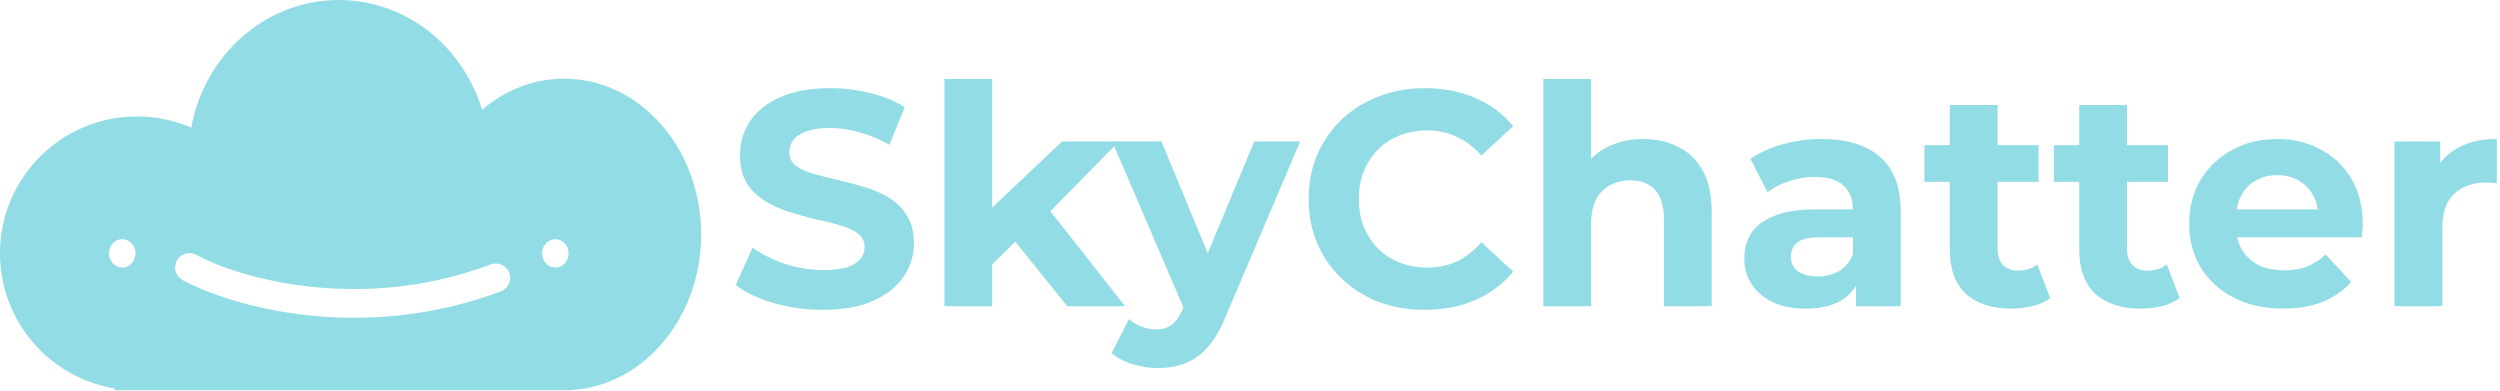
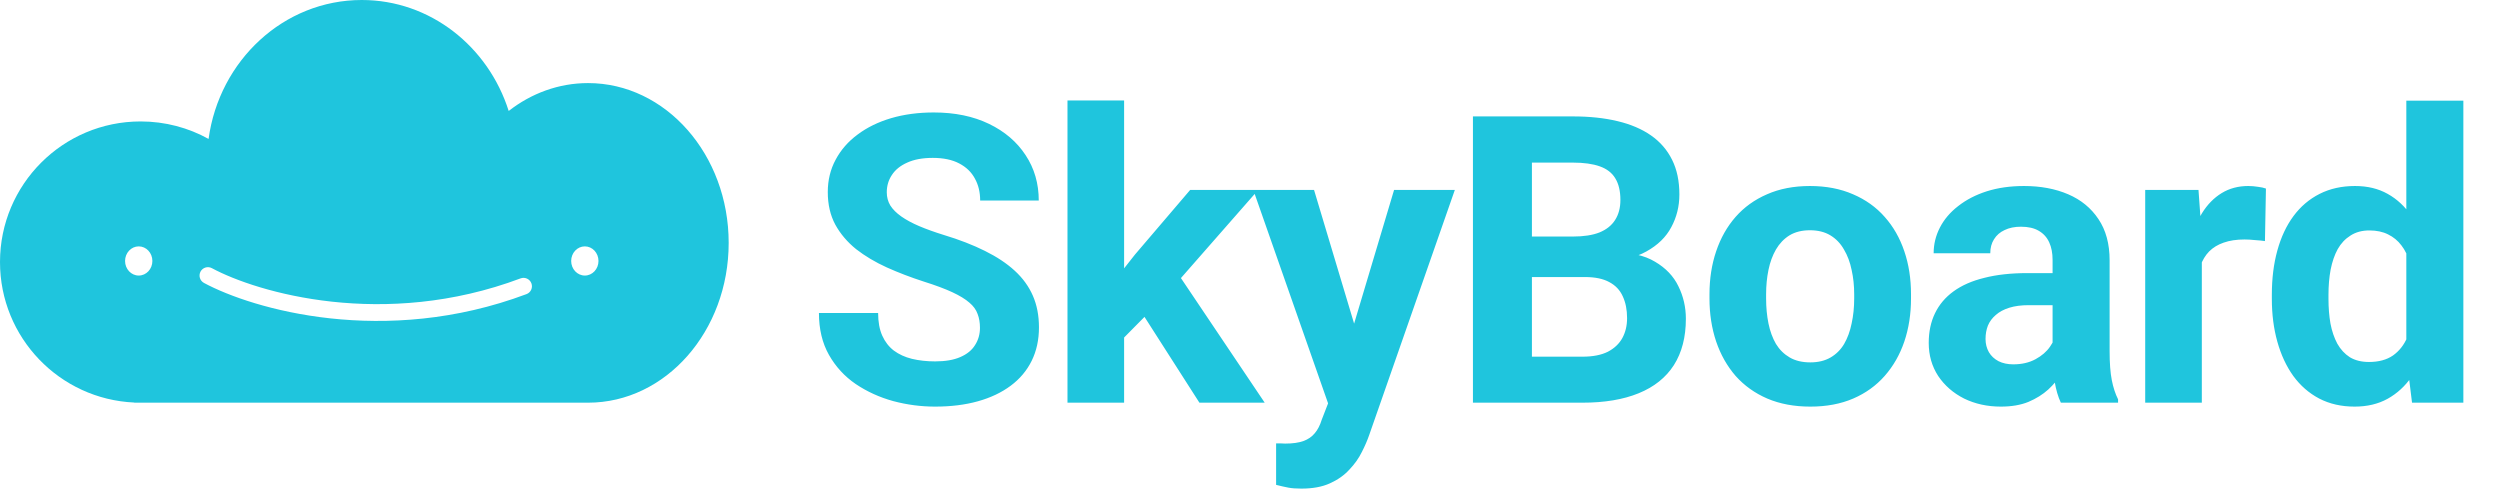
- <svg xmlns="http://www.w3.org/2000/svg" width="205" height="32" viewBox="0 0 205 32" fill="none">
-   <path fill-rule="evenodd" clip-rule="evenodd" d="M46.263 32L46.383 32C52.532 31.926 57.496 26.235 57.496 19.226C57.496 12.171 52.467 6.452 46.263 6.452C43.736 6.452 41.405 7.4 39.529 9C37.949 3.782 33.287 0 27.782 0C21.774 0 16.77 4.503 15.681 10.463C14.317 9.874 12.813 9.548 11.233 9.548C5.029 9.548 0 14.574 0 20.774C0 26.358 4.079 30.989 9.422 31.855V32L11.233 32L46.263 32ZM10.026 21.936C10.626 21.936 11.113 21.416 11.113 20.774C11.113 20.133 10.626 19.613 10.026 19.613C9.425 19.613 8.938 20.133 8.938 20.774C8.938 21.416 9.425 21.936 10.026 21.936ZM46.625 20.774C46.625 21.416 46.138 21.936 45.538 21.936C44.937 21.936 44.451 21.416 44.451 20.774C44.451 20.133 44.937 19.613 45.538 19.613C46.138 19.613 46.625 20.133 46.625 20.774ZM16.09 20.899C15.516 20.591 14.803 20.805 14.497 21.377C14.191 21.949 14.408 22.663 14.981 22.971C18.968 25.117 29.599 28.195 41.077 23.889C41.684 23.661 41.99 22.982 41.76 22.374C41.529 21.765 40.85 21.456 40.242 21.684C29.524 25.705 19.604 22.791 16.09 20.899Z" fill="#92DCE5" />
-   <path d="M67.484 25.407C66.079 25.407 64.731 25.223 63.442 24.855C62.154 24.47 61.116 23.976 60.329 23.373L61.71 20.311C62.463 20.846 63.35 21.29 64.371 21.641C65.409 21.976 66.455 22.143 67.51 22.143C68.313 22.143 68.957 22.068 69.443 21.917C69.945 21.75 70.313 21.524 70.547 21.239C70.782 20.955 70.899 20.629 70.899 20.26C70.899 19.792 70.715 19.424 70.347 19.156C69.978 18.871 69.493 18.645 68.89 18.478C68.288 18.294 67.618 18.126 66.882 17.976C66.162 17.808 65.434 17.608 64.698 17.373C63.978 17.139 63.317 16.838 62.714 16.469C62.112 16.101 61.618 15.616 61.233 15.013C60.865 14.411 60.681 13.641 60.681 12.704C60.681 11.699 60.949 10.787 61.484 9.967C62.036 9.13 62.857 8.469 63.944 7.984C65.049 7.482 66.43 7.23 68.087 7.23C69.192 7.23 70.28 7.364 71.351 7.632C72.422 7.883 73.368 8.268 74.188 8.787L72.932 11.875C72.112 11.406 71.292 11.063 70.472 10.846C69.652 10.611 68.849 10.494 68.062 10.494C67.275 10.494 66.631 10.586 66.129 10.77C65.627 10.954 65.267 11.197 65.049 11.498C64.832 11.783 64.723 12.118 64.723 12.503C64.723 12.955 64.907 13.323 65.275 13.607C65.643 13.875 66.129 14.093 66.731 14.26C67.334 14.428 67.995 14.595 68.715 14.762C69.451 14.93 70.179 15.122 70.899 15.34C71.635 15.557 72.305 15.85 72.907 16.218C73.51 16.587 73.995 17.072 74.364 17.674C74.748 18.277 74.941 19.039 74.941 19.959C74.941 20.947 74.665 21.85 74.112 22.671C73.56 23.491 72.732 24.152 71.627 24.654C70.539 25.156 69.158 25.407 67.484 25.407Z" fill="#92DCE5" />
-   <path d="M80.683 22.344L80.783 17.574L87.085 11.599H91.754L85.704 17.75L83.67 19.407L80.683 22.344ZM77.444 25.106V6.477H81.36V25.106H77.444ZM87.511 25.106L82.942 19.432L85.402 16.394L92.256 25.106H87.511Z" fill="#92DCE5" />
-   <path d="M94.916 30.177C94.213 30.177 93.518 30.068 92.832 29.851C92.146 29.633 91.585 29.332 91.15 28.947L92.581 26.16C92.882 26.428 93.225 26.637 93.61 26.788C94.012 26.939 94.405 27.014 94.79 27.014C95.343 27.014 95.778 26.88 96.096 26.612C96.43 26.361 96.732 25.934 96.999 25.332L97.703 23.675L98.004 23.248L102.849 11.599H106.615L100.514 25.934C100.079 27.022 99.577 27.876 99.008 28.495C98.456 29.114 97.836 29.55 97.15 29.801C96.481 30.052 95.736 30.177 94.916 30.177ZM97.225 25.633L91.2 11.599H95.242L99.912 22.896L97.225 25.633Z" fill="#92DCE5" />
-   <path d="M116.826 25.407C115.471 25.407 114.207 25.189 113.035 24.754C111.88 24.302 110.876 23.666 110.023 22.846C109.169 22.026 108.499 21.064 108.014 19.959C107.545 18.855 107.311 17.641 107.311 16.319C107.311 14.996 107.545 13.783 108.014 12.678C108.499 11.574 109.169 10.611 110.023 9.791C110.893 8.971 111.906 8.344 113.06 7.908C114.215 7.456 115.479 7.23 116.851 7.23C118.374 7.23 119.747 7.498 120.969 8.034C122.207 8.553 123.245 9.323 124.082 10.344L121.471 12.754C120.868 12.068 120.199 11.557 119.462 11.222C118.726 10.871 117.923 10.695 117.052 10.695C116.232 10.695 115.479 10.829 114.793 11.097C114.106 11.365 113.512 11.749 113.01 12.252C112.508 12.754 112.115 13.348 111.83 14.034C111.562 14.72 111.428 15.482 111.428 16.319C111.428 17.156 111.562 17.917 111.83 18.603C112.115 19.29 112.508 19.884 113.01 20.386C113.512 20.888 114.106 21.273 114.793 21.541C115.479 21.809 116.232 21.942 117.052 21.942C117.923 21.942 118.726 21.775 119.462 21.44C120.199 21.089 120.868 20.562 121.471 19.859L124.082 22.269C123.245 23.29 122.207 24.068 120.969 24.604C119.747 25.139 118.366 25.407 116.826 25.407Z" fill="#92DCE5" />
-   <path d="M134.762 11.398C135.833 11.398 136.787 11.616 137.624 12.051C138.477 12.469 139.147 13.122 139.632 14.009C140.118 14.879 140.36 16.001 140.36 17.373V25.106H136.444V17.976C136.444 16.888 136.201 16.084 135.716 15.566C135.247 15.047 134.578 14.787 133.707 14.787C133.088 14.787 132.527 14.921 132.025 15.189C131.54 15.44 131.155 15.833 130.87 16.369C130.603 16.905 130.469 17.591 130.469 18.428V25.106H126.552V6.477H130.469V15.34L129.59 14.21C130.075 13.306 130.77 12.611 131.674 12.126C132.578 11.641 133.607 11.398 134.762 11.398Z" fill="#92DCE5" />
-   <path d="M152.195 25.106V22.47L151.944 21.892V17.172C151.944 16.335 151.685 15.683 151.166 15.214C150.664 14.745 149.886 14.511 148.831 14.511C148.112 14.511 147.4 14.628 146.697 14.863C146.011 15.08 145.425 15.382 144.94 15.767L143.534 13.03C144.27 12.511 145.157 12.109 146.195 11.825C147.233 11.54 148.287 11.398 149.359 11.398C151.417 11.398 153.016 11.883 154.154 12.854C155.292 13.825 155.861 15.34 155.861 17.398V25.106H152.195ZM148.078 25.307C147.024 25.307 146.12 25.131 145.367 24.779C144.613 24.411 144.036 23.918 143.634 23.298C143.233 22.679 143.032 21.984 143.032 21.214C143.032 20.411 143.224 19.708 143.609 19.105C144.011 18.503 144.639 18.034 145.492 17.7C146.346 17.348 147.459 17.172 148.831 17.172H152.421V19.457H149.258C148.338 19.457 147.702 19.608 147.35 19.909C147.015 20.21 146.848 20.587 146.848 21.039C146.848 21.541 147.04 21.942 147.425 22.244C147.827 22.528 148.371 22.671 149.057 22.671C149.71 22.671 150.296 22.52 150.815 22.219C151.333 21.901 151.71 21.44 151.944 20.838L152.547 22.645C152.262 23.516 151.744 24.177 150.99 24.629C150.237 25.081 149.266 25.307 148.078 25.307Z" fill="#92DCE5" />
-   <path d="M164.929 25.307C163.339 25.307 162.1 24.905 161.213 24.102C160.326 23.282 159.883 22.068 159.883 20.461V8.611H163.799V20.411C163.799 20.98 163.95 21.424 164.251 21.742C164.552 22.043 164.962 22.194 165.481 22.194C166.1 22.194 166.628 22.026 167.063 21.691L168.117 24.453C167.716 24.738 167.23 24.955 166.661 25.106C166.109 25.24 165.531 25.307 164.929 25.307ZM157.799 14.913V11.9H167.163V14.913H157.799Z" fill="#92DCE5" />
-   <path d="M175.545 25.307C173.955 25.307 172.716 24.905 171.829 24.102C170.942 23.282 170.499 22.068 170.499 20.461V8.611H174.415V20.411C174.415 20.98 174.566 21.424 174.867 21.742C175.168 22.043 175.578 22.194 176.097 22.194C176.716 22.194 177.244 22.026 177.679 21.691L178.733 24.453C178.332 24.738 177.846 24.955 177.277 25.106C176.725 25.24 176.147 25.307 175.545 25.307ZM168.415 14.913V11.9H177.779V14.913H168.415Z" fill="#92DCE5" />
-   <path d="M187.218 25.307C185.678 25.307 184.323 25.005 183.151 24.403C181.996 23.8 181.101 22.98 180.465 21.942C179.829 20.888 179.511 19.691 179.511 18.352C179.511 16.997 179.82 15.8 180.44 14.762C181.076 13.708 181.938 12.888 183.026 12.302C184.114 11.699 185.344 11.398 186.716 11.398C188.038 11.398 189.227 11.683 190.281 12.252C191.352 12.804 192.198 13.607 192.817 14.662C193.436 15.7 193.746 16.946 193.746 18.403C193.746 18.553 193.737 18.729 193.721 18.93C193.704 19.114 193.687 19.29 193.67 19.457H182.699V17.172H191.612L190.105 17.85C190.105 17.147 189.963 16.536 189.679 16.017C189.394 15.499 189.001 15.097 188.499 14.812C187.997 14.511 187.411 14.361 186.741 14.361C186.072 14.361 185.478 14.511 184.959 14.812C184.457 15.097 184.063 15.507 183.779 16.043C183.494 16.561 183.352 17.181 183.352 17.901V18.503C183.352 19.239 183.511 19.892 183.829 20.461C184.164 21.014 184.624 21.44 185.21 21.742C185.812 22.026 186.515 22.168 187.319 22.168C188.038 22.168 188.666 22.06 189.202 21.842C189.754 21.625 190.256 21.298 190.708 20.863L192.792 23.122C192.173 23.825 191.394 24.369 190.457 24.754C189.52 25.123 188.44 25.307 187.218 25.307Z" fill="#92DCE5" />
-   <path d="M196.353 25.106V11.599H200.094V15.415L199.567 14.31C199.969 13.356 200.613 12.637 201.5 12.151C202.387 11.649 203.467 11.398 204.739 11.398V15.013C204.571 14.996 204.421 14.988 204.287 14.988C204.153 14.971 204.011 14.963 203.86 14.963C202.789 14.963 201.918 15.273 201.249 15.892C200.596 16.494 200.27 17.44 200.27 18.729V25.106H196.353Z" fill="#92DCE5" />
+ <svg xmlns="http://www.w3.org/2000/svg" width="149" height="30" viewBox="0 0 149 30" fill="none">
+   <path fill-rule="evenodd" clip-rule="evenodd" d="M43.429 14.476C43.429 19.736 39.676 24 35.048 24H8.381H8V23.991C3.548 23.792 0 20.12 0 15.619C0 10.99 3.752 7.238 8.381 7.238C9.85 7.238 11.231 7.616 12.431 8.28C13.071 3.599 16.915 0 21.562 0C25.64 0 29.099 2.771 30.318 6.613C31.664 5.565 33.293 4.952 35.048 4.952C39.676 4.952 43.429 9.216 43.429 14.476ZM8.268 16.423C8.718 16.423 9.082 16.034 9.082 15.554C9.082 15.074 8.718 14.684 8.268 14.684C7.819 14.684 7.454 15.074 7.454 15.554C7.454 16.034 7.819 16.423 8.268 16.423ZM35.67 15.554C35.67 16.034 35.306 16.423 34.856 16.423C34.407 16.423 34.042 16.034 34.042 15.554C34.042 15.074 34.407 14.684 34.856 14.684C35.306 14.684 35.67 15.074 35.67 15.554ZM12.629 15.983C12.385 15.852 12.082 15.943 11.952 16.186C11.822 16.429 11.914 16.732 12.158 16.863C15.066 18.429 22.911 20.706 31.381 17.529C31.639 17.432 31.769 17.144 31.671 16.885C31.573 16.626 31.285 16.495 31.026 16.592C22.879 19.649 15.337 17.44 12.629 15.983Z" fill="#1FC5DD" />
+   <path d="M58.406 19.535C58.406 19.23 58.359 18.957 58.266 18.715C58.18 18.465 58.016 18.238 57.773 18.035C57.531 17.824 57.191 17.617 56.754 17.414C56.316 17.211 55.75 17 55.055 16.781C54.281 16.531 53.547 16.25 52.852 15.938C52.164 15.625 51.555 15.262 51.023 14.848C50.5 14.426 50.086 13.938 49.781 13.383C49.484 12.828 49.336 12.184 49.336 11.449C49.336 10.738 49.492 10.094 49.805 9.516C50.117 8.93 50.555 8.43 51.117 8.016C51.68 7.594 52.344 7.27 53.109 7.043C53.883 6.816 54.73 6.703 55.652 6.703C56.91 6.703 58.008 6.93 58.945 7.383C59.883 7.836 60.609 8.457 61.125 9.246C61.648 10.035 61.91 10.938 61.91 11.953H58.418C58.418 11.453 58.312 11.016 58.102 10.641C57.898 10.258 57.586 9.957 57.164 9.738C56.75 9.52 56.227 9.41 55.594 9.41C54.984 9.41 54.477 9.504 54.07 9.691C53.664 9.871 53.359 10.117 53.156 10.43C52.953 10.734 52.852 11.078 52.852 11.461C52.852 11.75 52.922 12.012 53.062 12.246C53.211 12.48 53.43 12.699 53.719 12.902C54.008 13.105 54.363 13.297 54.785 13.477C55.207 13.656 55.695 13.832 56.25 14.004C57.18 14.285 57.996 14.602 58.699 14.953C59.41 15.305 60.004 15.699 60.48 16.137C60.957 16.574 61.316 17.07 61.559 17.625C61.801 18.18 61.922 18.809 61.922 19.512C61.922 20.254 61.777 20.918 61.488 21.504C61.199 22.09 60.781 22.586 60.234 22.992C59.688 23.398 59.035 23.707 58.277 23.918C57.52 24.129 56.672 24.234 55.734 24.234C54.891 24.234 54.059 24.125 53.238 23.906C52.418 23.68 51.672 23.34 51 22.887C50.336 22.434 49.805 21.855 49.406 21.152C49.008 20.449 48.809 19.617 48.809 18.656H52.336C52.336 19.188 52.418 19.637 52.582 20.004C52.746 20.371 52.977 20.668 53.273 20.895C53.578 21.121 53.938 21.285 54.352 21.387C54.773 21.488 55.234 21.539 55.734 21.539C56.344 21.539 56.844 21.453 57.234 21.281C57.633 21.109 57.926 20.871 58.113 20.566C58.309 20.262 58.406 19.918 58.406 19.535ZM66.997 5.988V24H63.622V5.988H66.997ZM74.989 11.32L69.481 17.602L66.528 20.59L65.297 18.152L67.641 15.176L70.934 11.32H74.989ZM71.485 24L67.735 18.141L70.067 16.102L75.376 24H71.485ZM79.724 22.57L83.087 11.32H86.708L81.61 25.91C81.501 26.23 81.353 26.574 81.165 26.941C80.985 27.309 80.739 27.656 80.427 27.984C80.122 28.32 79.735 28.594 79.267 28.805C78.806 29.016 78.239 29.121 77.567 29.121C77.247 29.121 76.985 29.102 76.782 29.062C76.579 29.023 76.337 28.969 76.056 28.898V26.426C76.142 26.426 76.231 26.426 76.325 26.426C76.419 26.434 76.509 26.438 76.595 26.438C77.04 26.438 77.403 26.387 77.684 26.285C77.966 26.184 78.192 26.027 78.364 25.816C78.536 25.613 78.673 25.348 78.774 25.02L79.724 22.57ZM78.317 11.32L81.071 20.508L81.552 24.082L79.255 24.328L74.696 11.32H78.317ZM94.466 16.512H90.083L90.06 14.098H93.74C94.388 14.098 94.919 14.016 95.333 13.852C95.748 13.68 96.056 13.434 96.259 13.113C96.47 12.785 96.576 12.387 96.576 11.918C96.576 11.387 96.474 10.957 96.271 10.629C96.076 10.301 95.767 10.062 95.345 9.914C94.931 9.766 94.396 9.691 93.74 9.691H91.302V24H87.787V6.938H93.74C94.732 6.938 95.619 7.031 96.4 7.219C97.189 7.406 97.857 7.691 98.404 8.074C98.951 8.457 99.369 8.941 99.658 9.527C99.947 10.105 100.091 10.793 100.091 11.59C100.091 12.293 99.931 12.941 99.611 13.535C99.298 14.129 98.802 14.613 98.123 14.988C97.451 15.363 96.572 15.57 95.486 15.609L94.466 16.512ZM94.314 24H89.123L90.494 21.258H94.314C94.931 21.258 95.435 21.16 95.826 20.965C96.216 20.762 96.505 20.488 96.693 20.145C96.88 19.801 96.974 19.406 96.974 18.961C96.974 18.461 96.888 18.027 96.716 17.66C96.552 17.293 96.287 17.012 95.919 16.816C95.552 16.613 95.068 16.512 94.466 16.512H91.079L91.103 14.098H95.322L96.13 15.047C97.169 15.031 98.005 15.215 98.638 15.598C99.279 15.973 99.744 16.461 100.033 17.062C100.33 17.664 100.478 18.309 100.478 18.996C100.478 20.09 100.24 21.012 99.763 21.762C99.287 22.504 98.587 23.062 97.665 23.438C96.751 23.812 95.634 24 94.314 24ZM101.885 17.789V17.543C101.885 16.613 102.018 15.758 102.283 14.977C102.549 14.188 102.935 13.504 103.443 12.926C103.951 12.348 104.576 11.898 105.318 11.578C106.06 11.25 106.912 11.086 107.873 11.086C108.834 11.086 109.689 11.25 110.439 11.578C111.189 11.898 111.818 12.348 112.326 12.926C112.842 13.504 113.232 14.188 113.498 14.977C113.764 15.758 113.896 16.613 113.896 17.543V17.789C113.896 18.711 113.764 19.566 113.498 20.355C113.232 21.137 112.842 21.82 112.326 22.406C111.818 22.984 111.193 23.434 110.451 23.754C109.709 24.074 108.857 24.234 107.896 24.234C106.935 24.234 106.08 24.074 105.33 23.754C104.588 23.434 103.959 22.984 103.443 22.406C102.935 21.82 102.549 21.137 102.283 20.355C102.018 19.566 101.885 18.711 101.885 17.789ZM105.26 17.543V17.789C105.26 18.32 105.307 18.816 105.4 19.277C105.494 19.738 105.643 20.145 105.846 20.496C106.057 20.84 106.33 21.109 106.666 21.305C107.002 21.5 107.412 21.598 107.896 21.598C108.365 21.598 108.768 21.5 109.103 21.305C109.439 21.109 109.709 20.84 109.912 20.496C110.115 20.145 110.264 19.738 110.357 19.277C110.459 18.816 110.51 18.32 110.51 17.789V17.543C110.51 17.027 110.459 16.543 110.357 16.09C110.264 15.629 110.111 15.223 109.9 14.871C109.697 14.512 109.428 14.23 109.092 14.027C108.756 13.824 108.35 13.723 107.873 13.723C107.396 13.723 106.99 13.824 106.654 14.027C106.326 14.23 106.057 14.512 105.846 14.871C105.643 15.223 105.494 15.629 105.4 16.09C105.307 16.543 105.26 17.027 105.26 17.543ZM122.334 21.141V15.492C122.334 15.086 122.268 14.738 122.135 14.449C122.002 14.152 121.795 13.922 121.514 13.758C121.241 13.594 120.885 13.512 120.448 13.512C120.073 13.512 119.748 13.578 119.475 13.711C119.202 13.836 118.991 14.02 118.842 14.262C118.694 14.496 118.62 14.773 118.62 15.094H115.245C115.245 14.555 115.37 14.043 115.62 13.559C115.87 13.074 116.233 12.648 116.709 12.281C117.186 11.906 117.752 11.613 118.409 11.402C119.073 11.191 119.815 11.086 120.635 11.086C121.62 11.086 122.495 11.25 123.26 11.578C124.026 11.906 124.627 12.398 125.065 13.055C125.51 13.711 125.733 14.531 125.733 15.516V20.941C125.733 21.637 125.776 22.207 125.862 22.652C125.948 23.09 126.073 23.473 126.237 23.801V24H122.827C122.662 23.656 122.537 23.227 122.452 22.711C122.373 22.188 122.334 21.664 122.334 21.141ZM122.78 16.277L122.803 18.188H120.916C120.471 18.188 120.084 18.238 119.756 18.34C119.428 18.441 119.159 18.586 118.948 18.773C118.737 18.953 118.58 19.164 118.479 19.406C118.385 19.648 118.338 19.914 118.338 20.203C118.338 20.492 118.405 20.754 118.537 20.988C118.67 21.215 118.862 21.395 119.112 21.527C119.362 21.652 119.655 21.715 119.991 21.715C120.498 21.715 120.94 21.613 121.315 21.41C121.69 21.207 121.979 20.957 122.182 20.66C122.393 20.363 122.502 20.082 122.51 19.816L123.401 21.246C123.276 21.566 123.104 21.898 122.885 22.242C122.674 22.586 122.405 22.91 122.077 23.215C121.748 23.512 121.354 23.758 120.893 23.953C120.432 24.141 119.885 24.234 119.252 24.234C118.448 24.234 117.717 24.074 117.061 23.754C116.412 23.426 115.897 22.977 115.514 22.406C115.139 21.828 114.952 21.172 114.952 20.438C114.952 19.773 115.077 19.184 115.327 18.668C115.577 18.152 115.944 17.719 116.428 17.367C116.92 17.008 117.534 16.738 118.268 16.559C119.002 16.371 119.854 16.277 120.823 16.277H122.78ZM131.229 14.086V24H127.854V11.32H131.03L131.229 14.086ZM135.05 11.238L134.991 14.367C134.827 14.344 134.628 14.324 134.393 14.309C134.167 14.285 133.96 14.273 133.772 14.273C133.296 14.273 132.882 14.336 132.53 14.461C132.186 14.578 131.897 14.754 131.663 14.988C131.436 15.223 131.265 15.508 131.147 15.844C131.038 16.18 130.975 16.562 130.96 16.992L130.28 16.781C130.28 15.961 130.362 15.207 130.526 14.52C130.69 13.824 130.929 13.219 131.241 12.703C131.561 12.188 131.952 11.789 132.413 11.508C132.874 11.227 133.401 11.086 133.995 11.086C134.183 11.086 134.374 11.102 134.569 11.133C134.765 11.156 134.925 11.191 135.05 11.238ZM143.417 21.234V6H146.816V24H143.757L143.417 21.234ZM135.402 17.812V17.566C135.402 16.598 135.511 15.719 135.73 14.93C135.949 14.133 136.269 13.449 136.691 12.879C137.113 12.309 137.632 11.867 138.249 11.555C138.867 11.242 139.57 11.086 140.359 11.086C141.101 11.086 141.749 11.242 142.304 11.555C142.867 11.867 143.343 12.312 143.734 12.891C144.132 13.461 144.452 14.137 144.695 14.918C144.937 15.691 145.113 16.539 145.222 17.461V18C145.113 18.883 144.937 19.703 144.695 20.461C144.452 21.219 144.132 21.883 143.734 22.453C143.343 23.016 142.867 23.453 142.304 23.766C141.742 24.078 141.085 24.234 140.335 24.234C139.546 24.234 138.843 24.074 138.226 23.754C137.617 23.434 137.101 22.984 136.679 22.406C136.265 21.828 135.949 21.148 135.73 20.367C135.511 19.586 135.402 18.734 135.402 17.812ZM138.777 17.566V17.812C138.777 18.336 138.816 18.824 138.894 19.277C138.98 19.73 139.117 20.133 139.304 20.484C139.499 20.828 139.749 21.098 140.054 21.293C140.367 21.48 140.745 21.574 141.191 21.574C141.769 21.574 142.245 21.445 142.62 21.188C142.995 20.922 143.281 20.559 143.476 20.098C143.679 19.637 143.796 19.105 143.827 18.504V16.969C143.804 16.477 143.734 16.035 143.617 15.645C143.507 15.246 143.343 14.906 143.124 14.625C142.913 14.344 142.648 14.125 142.327 13.969C142.015 13.812 141.644 13.734 141.214 13.734C140.777 13.734 140.402 13.836 140.089 14.039C139.777 14.234 139.523 14.504 139.327 14.848C139.14 15.191 138.999 15.598 138.906 16.066C138.82 16.527 138.777 17.027 138.777 17.566Z" fill="#1FC5DD" />
</svg>
